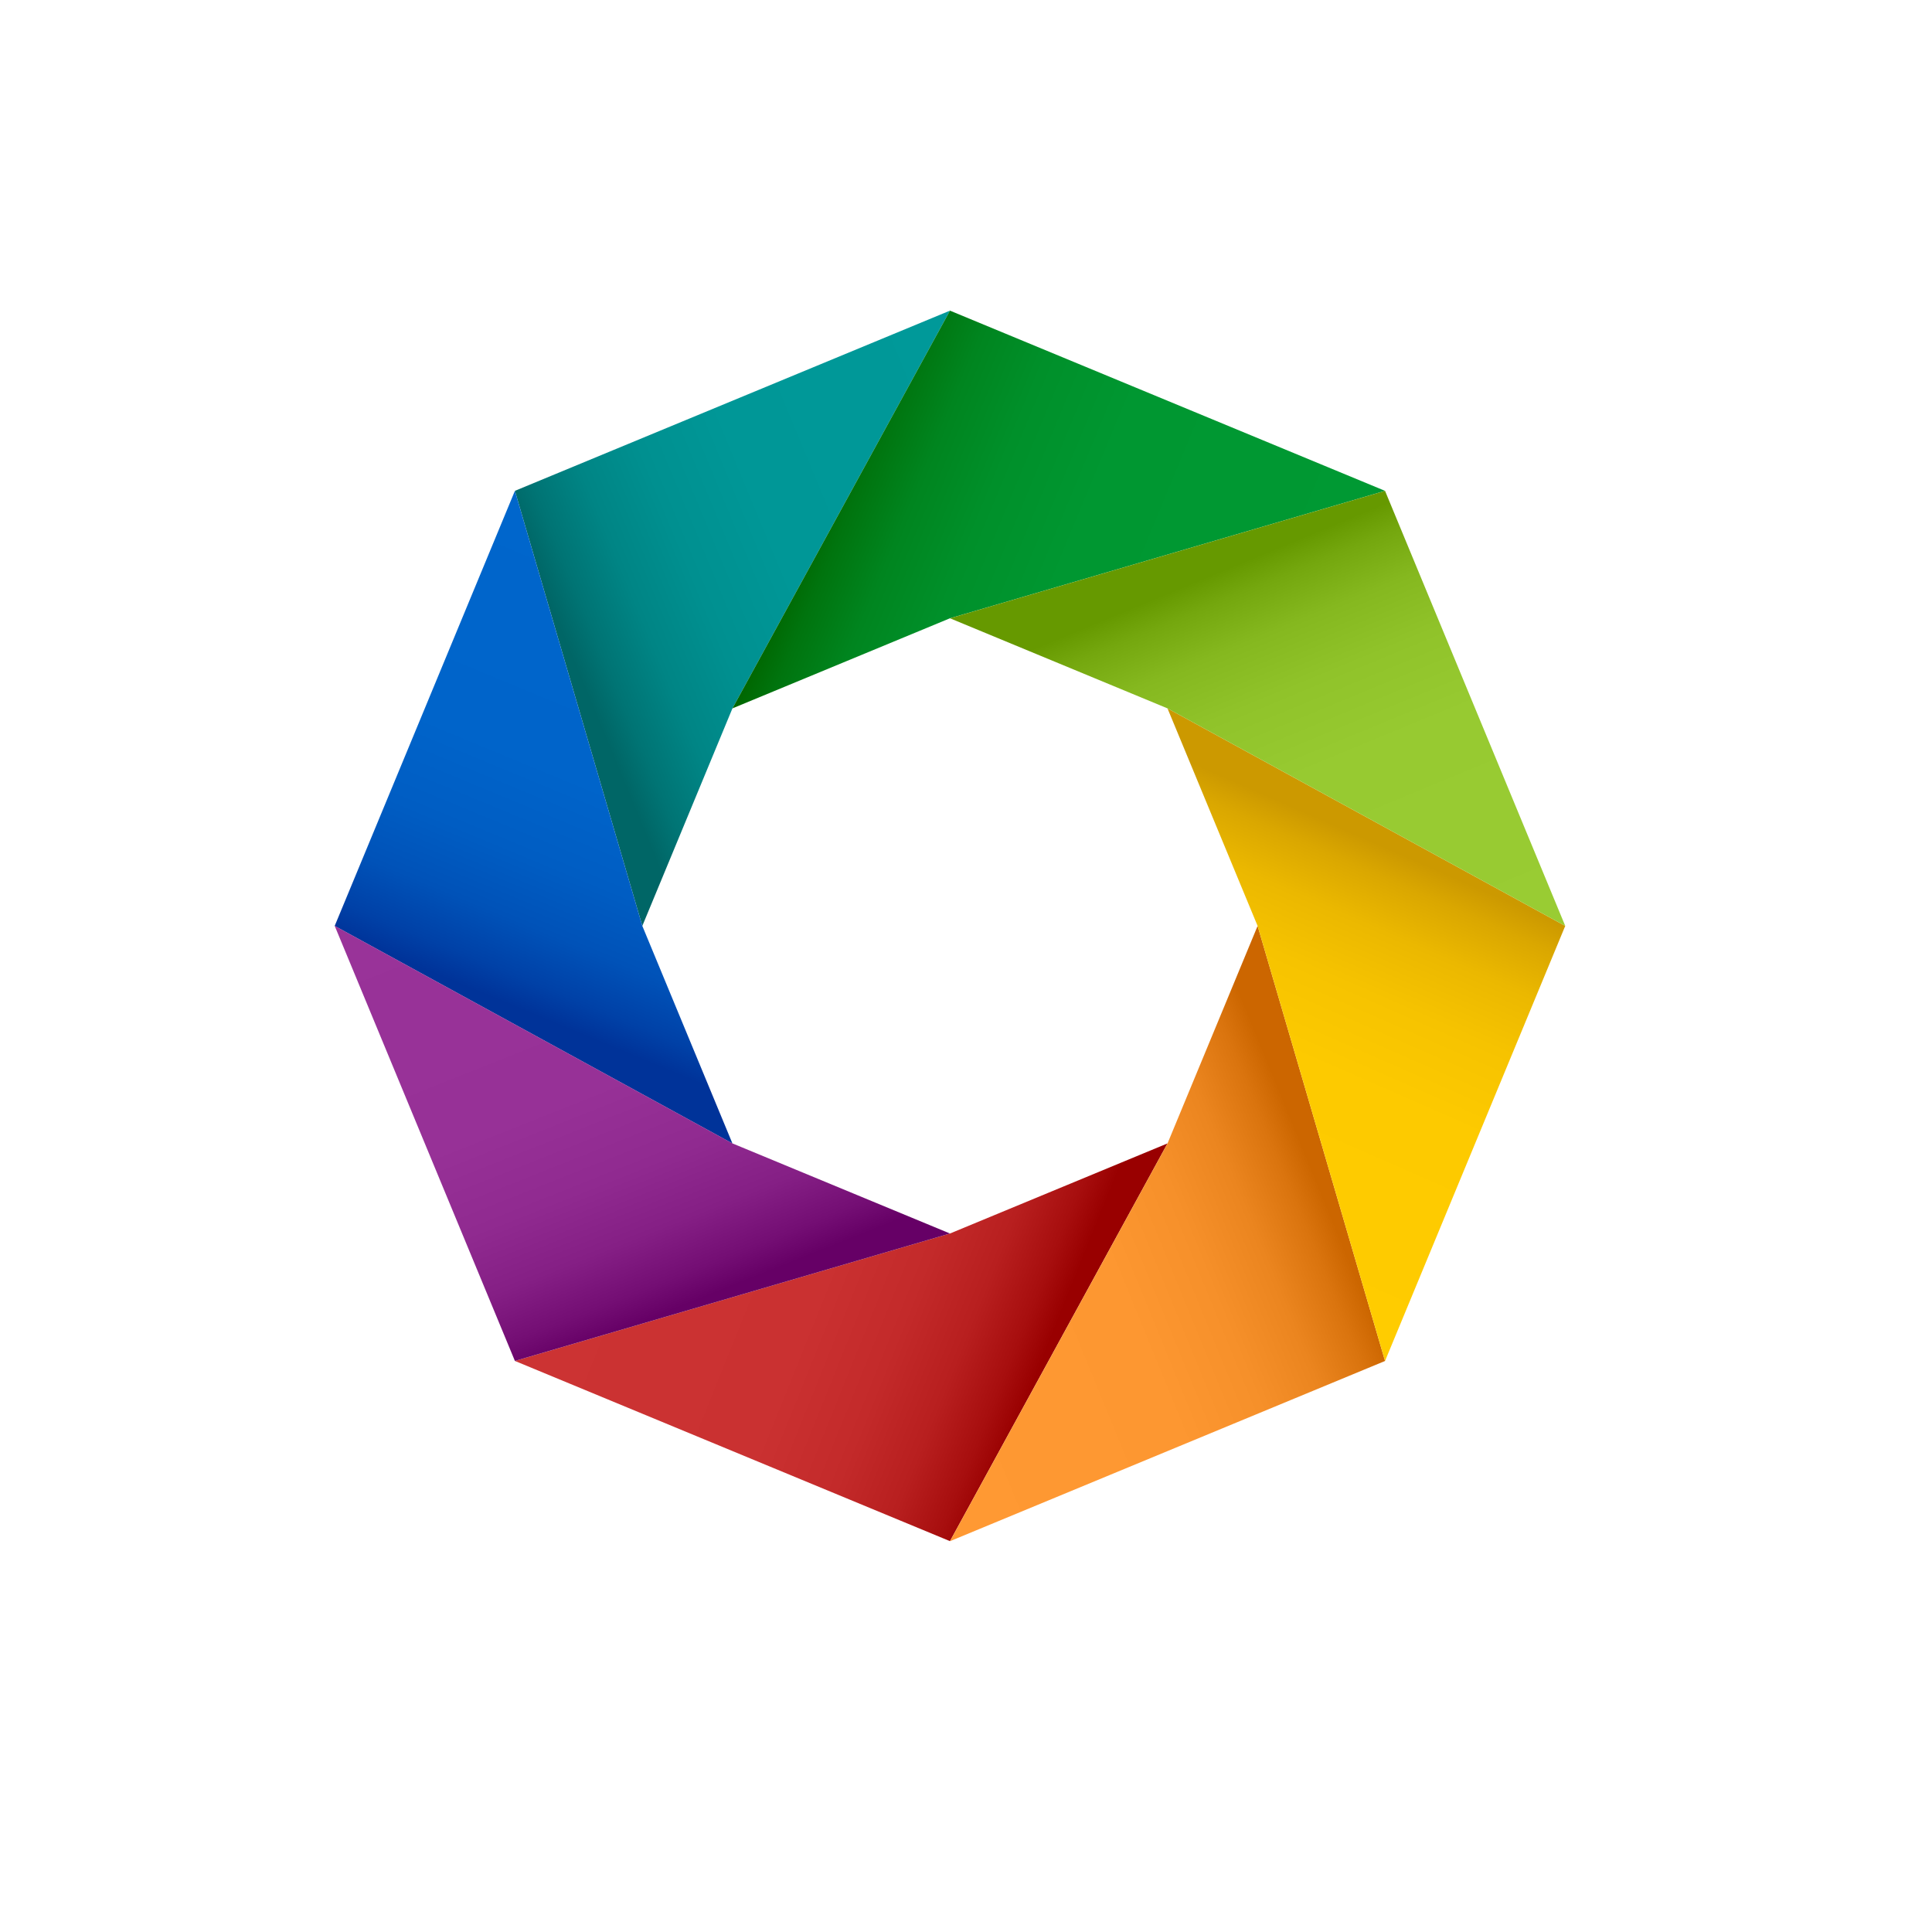
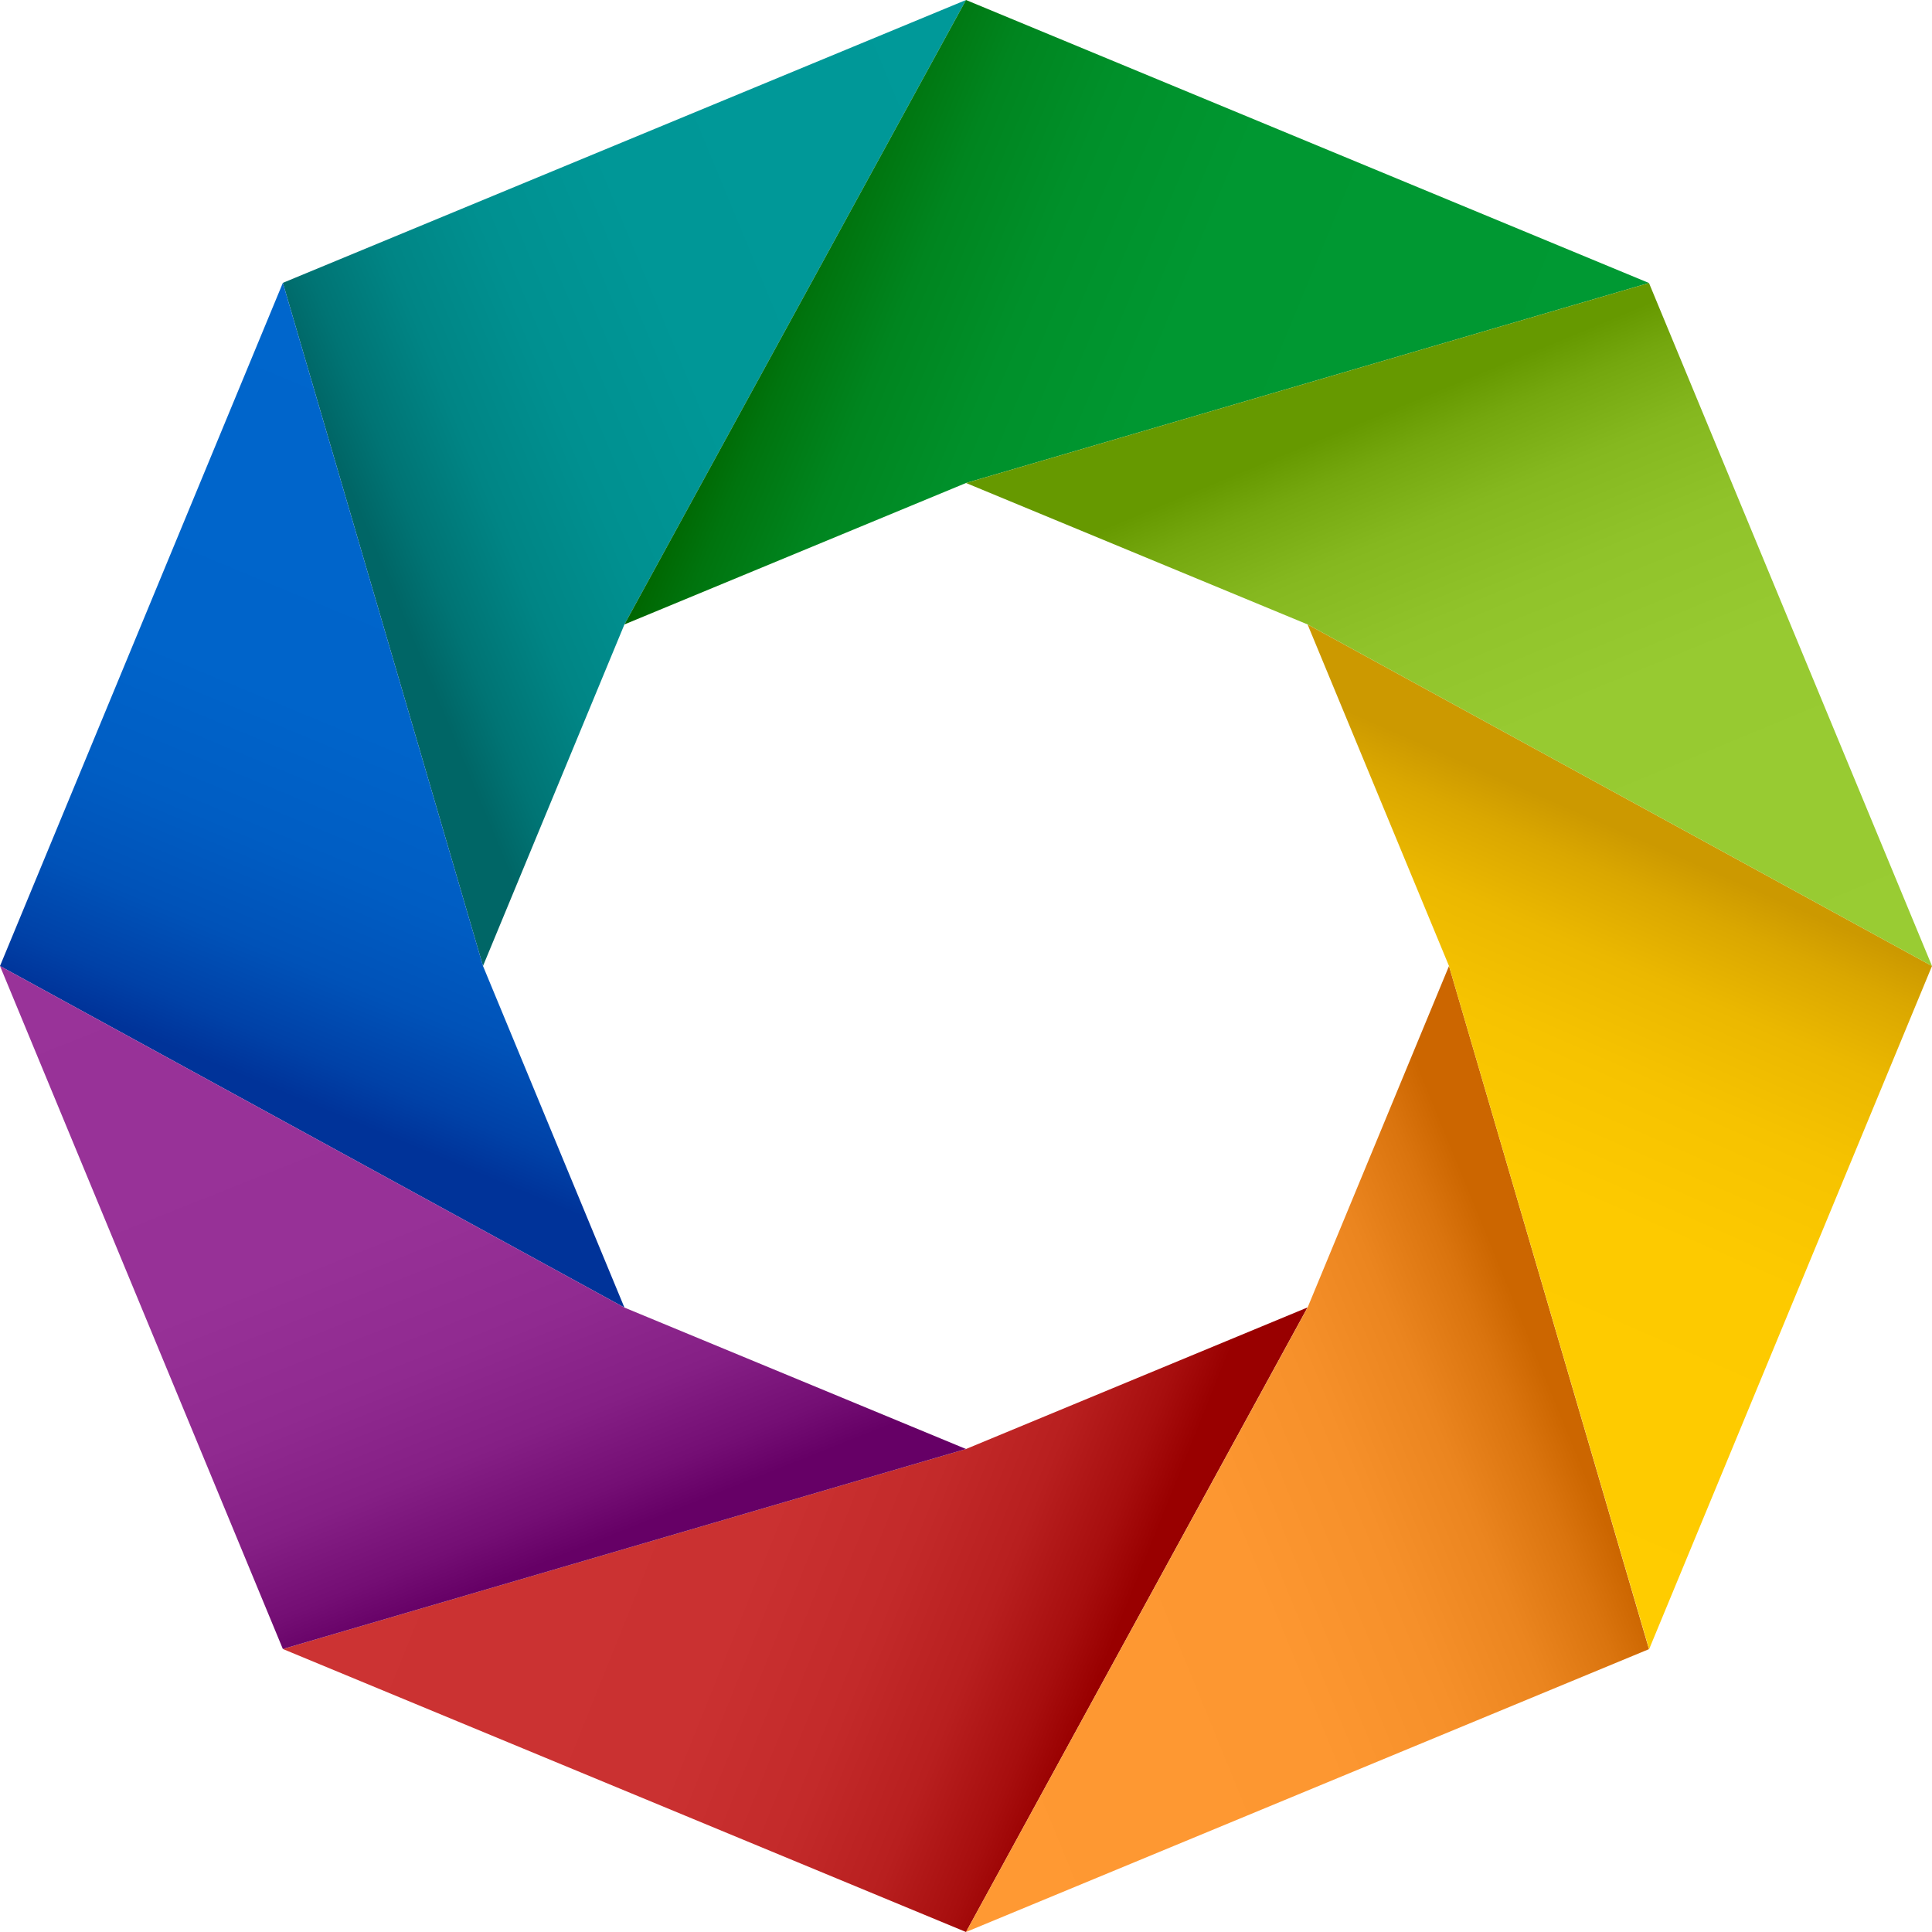
- <svg xmlns="http://www.w3.org/2000/svg" width="299.26" height="299.26" enable-background="new 0 0 299.26 339.88" viewBox="0 0 299.26 339.88">
-   <defs>
-     <linearGradient id="h" x1="161.42" x2="83.68" y1="91.502" y2="123.7" gradientUnits="userSpaceOnUse">
-       <stop stop-color="#099" offset="0" />
-       <stop stop-color="#009797" offset=".515" />
-       <stop stop-color="#009090" offset=".7" />
-       <stop stop-color="#008585" offset=".833" />
-       <stop stop-color="#007474" offset=".939" />
-       <stop stop-color="#066" offset="1" />
+ <svg xmlns="http://www.w3.org/2000/svg" version="1.1" id="Capa_1" x="0px" y="0px" viewBox="0 0 1280 1280" style="enable-background:new 0 0 1280 1280;" xml:space="preserve">
+   <style type="text/css">
+ 	.st0{fill:url(#SVGID_1_);}
+ 	.st1{fill:url(#SVGID_2_);}
+ 	.st2{fill:url(#SVGID_3_);}
+ 	.st3{fill:url(#SVGID_4_);}
+ 	.st4{fill:url(#SVGID_5_);}
+ 	.st5{fill:url(#SVGID_6_);}
+ 	.st6{fill:url(#SVGID_7_);}
+ 	.st7{fill:url(#SVGID_8_);}
+ </style>
+   <g>
+     <linearGradient id="SVGID_1_" gradientUnits="userSpaceOnUse" x1="824.647" y1="-623.561" x2="302.595" y2="-839.782" gradientTransform="matrix(0.8805 0 0 -0.8805 0.3143 -331.0935)">
+       <stop offset="0" style="stop-color:#009999" />
+       <stop offset="0.515" style="stop-color:#009797" />
+       <stop offset="0.7" style="stop-color:#009090" />
+       <stop offset="0.833" style="stop-color:#008585" />
+       <stop offset="0.939" style="stop-color:#007474" />
+       <stop offset="1" style="stop-color:#006666" />
    </linearGradient>
-     <linearGradient id="g" x1="107.34" x2="74.81" y1="100.46" y2="178.99" gradientUnits="userSpaceOnUse">
-       <stop stop-color="#06c" offset="0" />
-       <stop stop-color="#0064ca" offset=".515" />
-       <stop stop-color="#005dc3" offset=".7" />
-       <stop stop-color="#0052b8" offset=".833" />
-       <stop stop-color="#0041a7" offset=".939" />
-       <stop stop-color="#039" offset="1" />
+     <path class="st0" d="M413.7,413.7L320,640L187.4,187.4L640,0L413.7,413.7z" />
+     <linearGradient id="SVGID_2_" gradientUnits="userSpaceOnUse" x1="461.467" y1="-683.679" x2="243.016" y2="-1211.036" gradientTransform="matrix(0.8805 0 0 -0.8805 0.3143 -331.0935)">
+       <stop offset="0" style="stop-color:#0066CC" />
+       <stop offset="0.515" style="stop-color:#0064CA" />
+       <stop offset="0.7" style="stop-color:#005DC3" />
+       <stop offset="0.833" style="stop-color:#0052B8" />
+       <stop offset="0.939" style="stop-color:#0041A7" />
+       <stop offset="1" style="stop-color:#003399" />
    </linearGradient>
-     <linearGradient id="f" x1="86.549" x2="164.52" y1="204.21" y2="235.56" gradientUnits="userSpaceOnUse">
-       <stop stop-color="#c33" offset="0" />
-       <stop stop-color="#ca3131" offset=".515" />
-       <stop stop-color="#c32a2a" offset=".7" />
-       <stop stop-color="#b81f1f" offset=".833" />
-       <stop stop-color="#a70e0e" offset=".939" />
-       <stop stop-color="#900" offset="1" />
+     <path class="st1" d="M320,640l93.7,226.3L0,640l187.4-452.6L320,640z" />
+     <linearGradient id="SVGID_3_" gradientUnits="userSpaceOnUse" x1="321.84" y1="-1380.41" x2="845.443" y2="-1590.937" gradientTransform="matrix(0.8805 0 0 -0.8805 0.3143 -331.0935)">
+       <stop offset="0" style="stop-color:#CC3333" />
+       <stop offset="0.515" style="stop-color:#CA3131" />
+       <stop offset="0.7" style="stop-color:#C32A2A" />
+       <stop offset="0.833" style="stop-color:#B81F1F" />
+       <stop offset="0.939" style="stop-color:#A70E0E" />
+       <stop offset="1" style="stop-color:#990000" />
    </linearGradient>
-     <linearGradient id="e" x1="134.61" x2="209.19" y1="233.06" y2="202.56" gradientUnits="userSpaceOnUse">
-       <stop stop-color="#f93" offset="0" />
-       <stop stop-color="#fd9731" offset=".515" />
-       <stop stop-color="#f6902a" offset=".7" />
-       <stop stop-color="#eb851f" offset=".833" />
-       <stop stop-color="#da740e" offset=".939" />
-       <stop stop-color="#c60" offset="1" />
+     <path class="st2" d="M866.3,866.2L640,960l-452.6,132.5L640,1280L866.3,866.2z" />
+     <linearGradient id="SVGID_4_" gradientUnits="userSpaceOnUse" x1="644.604" y1="-1574.162" x2="1145.435" y2="-1369.344" gradientTransform="matrix(0.8805 0 0 -0.8805 0.3143 -331.0935)">
+       <stop offset="0" style="stop-color:#FF9933" />
+       <stop offset="0.515" style="stop-color:#FD9731" />
+       <stop offset="0.7" style="stop-color:#F6902A" />
+       <stop offset="0.833" style="stop-color:#EB851F" />
+       <stop offset="0.939" style="stop-color:#DA740E" />
+       <stop offset="1" style="stop-color:#CC6600" />
    </linearGradient>
-     <linearGradient id="d" x1="208.17" x2="123.71" y1="122.97" y2="87.988" gradientUnits="userSpaceOnUse">
-       <stop stop-color="#093" offset="0" />
-       <stop stop-color="#009731" offset=".515" />
-       <stop stop-color="#00902a" offset=".7" />
-       <stop stop-color="#00851f" offset=".833" />
-       <stop stop-color="#00740e" offset=".939" />
-       <stop stop-color="#060" offset="1" />
+     <path class="st3" d="M960,640l-93.7,226.3L640,1280l452.5-187.4L960,640z" />
+     <linearGradient id="SVGID_5_" gradientUnits="userSpaceOnUse" x1="1138.616" y1="-834.885" x2="571.399" y2="-599.953" gradientTransform="matrix(0.8805 0 0 -0.8805 0.3143 -331.0935)">
+       <stop offset="0" style="stop-color:#009933" />
+       <stop offset="0.515" style="stop-color:#009731" />
+       <stop offset="0.7" style="stop-color:#00902A" />
+       <stop offset="0.833" style="stop-color:#00851F" />
+       <stop offset="0.939" style="stop-color:#00740E" />
+       <stop offset="1" style="stop-color:#006600" />
    </linearGradient>
-     <linearGradient id="c" x1="186.36" x2="219.41" y1="222.75" y2="147.33" gradientUnits="userSpaceOnUse">
-       <stop stop-color="#fc0" offset="0" />
-       <stop stop-color="#fdca00" offset=".515" />
-       <stop stop-color="#f6c300" offset=".7" />
-       <stop stop-color="#ebb800" offset=".833" />
-       <stop stop-color="#daa700" offset=".939" />
-       <stop stop-color="#c90" offset="1" />
+     <path class="st4" d="M413.7,413.7L640,320l452.5-132.5L640,0L413.7,413.7z" />
+     <linearGradient id="SVGID_6_" gradientUnits="userSpaceOnUse" x1="992.144" y1="-1504.913" x2="1214.086" y2="-998.441" gradientTransform="matrix(0.8805 0 0 -0.8805 0.3143 -331.0935)">
+       <stop offset="0" style="stop-color:#FFCC00" />
+       <stop offset="0.515" style="stop-color:#FDCA00" />
+       <stop offset="0.7" style="stop-color:#F6C300" />
+       <stop offset="0.833" style="stop-color:#EBB800" />
+       <stop offset="0.939" style="stop-color:#DAA700" />
+       <stop offset="1" style="stop-color:#CC9900" />
    </linearGradient>
-     <linearGradient id="b" x1="218.01" x2="187.5" y1="177.11" y2="103.38" gradientUnits="userSpaceOnUse">
-       <stop stop-color="#9c3" offset="0" />
-       <stop stop-color="#97ca31" offset=".515" />
-       <stop stop-color="#90c32a" offset=".7" />
-       <stop stop-color="#85b81f" offset=".833" />
-       <stop stop-color="#74a70e" offset=".939" />
-       <stop stop-color="#690" offset="1" />
+     <path class="st5" d="M960,640l-93.7-226.3L1280,640l-187.4,452.6L960,640z" />
+     <linearGradient id="SVGID_7_" gradientUnits="userSpaceOnUse" x1="1204.671" y1="-1198.403" x2="999.786" y2="-703.28" gradientTransform="matrix(0.8805 0 0 -0.8805 0.3143 -331.0935)">
+       <stop offset="0" style="stop-color:#99CC33" />
+       <stop offset="0.515" style="stop-color:#97CA31" />
+       <stop offset="0.7" style="stop-color:#90C32A" />
+       <stop offset="0.833" style="stop-color:#85B81F" />
+       <stop offset="0.939" style="stop-color:#74A70E" />
+       <stop offset="1" style="stop-color:#669900" />
    </linearGradient>
-     <linearGradient id="a" x1="75.962" x2="107.32" y1="147.9" y2="226.71" gradientUnits="userSpaceOnUse">
-       <stop stop-color="#939" offset="0" />
-       <stop stop-color="#973197" offset=".515" />
-       <stop stop-color="#902a90" offset=".7" />
-       <stop stop-color="#851f85" offset=".833" />
-       <stop stop-color="#740e74" offset=".939" />
-       <stop stop-color="#606" offset="1" />
+     <path class="st6" d="M866.3,413.7L640,320l452.5-132.5L1280,640L866.3,413.7z" />
+     <linearGradient id="SVGID_8_" gradientUnits="userSpaceOnUse" x1="250.752" y1="-1002.254" x2="461.332" y2="-1531.491" gradientTransform="matrix(0.8805 0 0 -0.8805 0.3143 -331.0935)">
+       <stop offset="0" style="stop-color:#993399" />
+       <stop offset="0.515" style="stop-color:#973197" />
+       <stop offset="0.7" style="stop-color:#902A90" />
+       <stop offset="0.833" style="stop-color:#851F85" />
+       <stop offset="0.939" style="stop-color:#740E74" />
+       <stop offset="1" style="stop-color:#660066" />
    </linearGradient>
-   </defs>
-   <path d="m108.54 124.62-15.852 38.268-22.417-76.538 76.538-31.702z" fill="url(#h)" />
-   <path d="m92.688 162.89 15.853 38.268-69.972-38.268 31.702-76.538z" fill="url(#g)" />
-   <path d="m185.08 201.15-38.269 15.851-76.538 22.417 76.538 31.703z" fill="url(#f)" />
-   <path d="m200.93 162.89-15.85 38.267-38.269 69.971 76.536-31.702z" fill="url(#e)" />
-   <path d="m108.54 124.62 38.271-15.852 76.535-22.417-76.537-31.703z" fill="url(#d)" />
-   <path d="m200.93 162.89-15.851-38.27 69.969 38.269-31.702 76.538z" fill="url(#c)" />
-   <path d="m185.08 124.62-38.267-15.85 76.535-22.417 31.701 76.536z" fill="url(#b)" />
-   <path d="m146.81 217-38.268-15.851-69.972-38.268 31.702 76.536z" fill="url(#a)" />
+     <path class="st7" d="M640,960l-226.3-93.7L0,640l187.4,452.5L640,960z" />
+   </g>
</svg>
